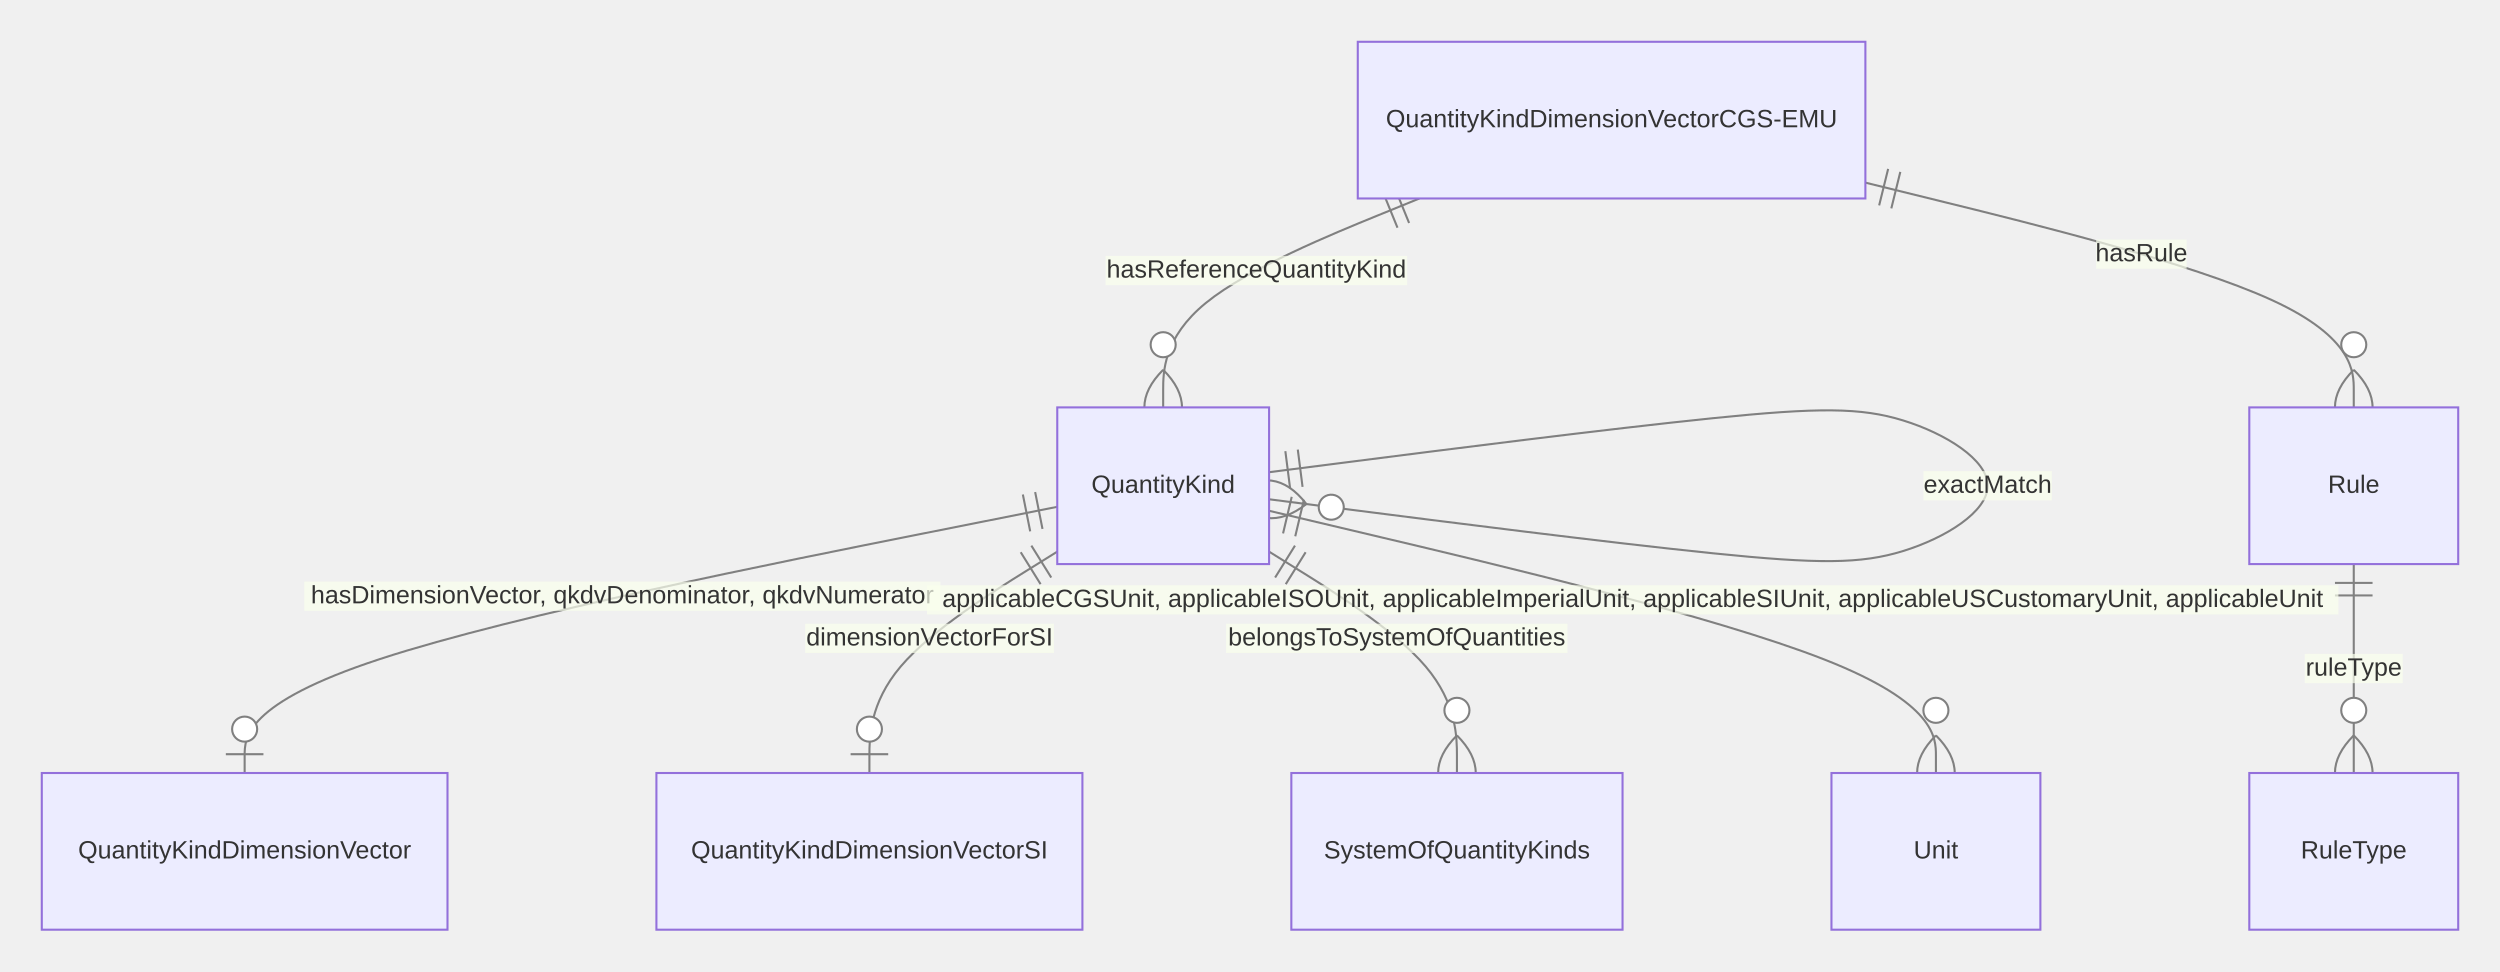
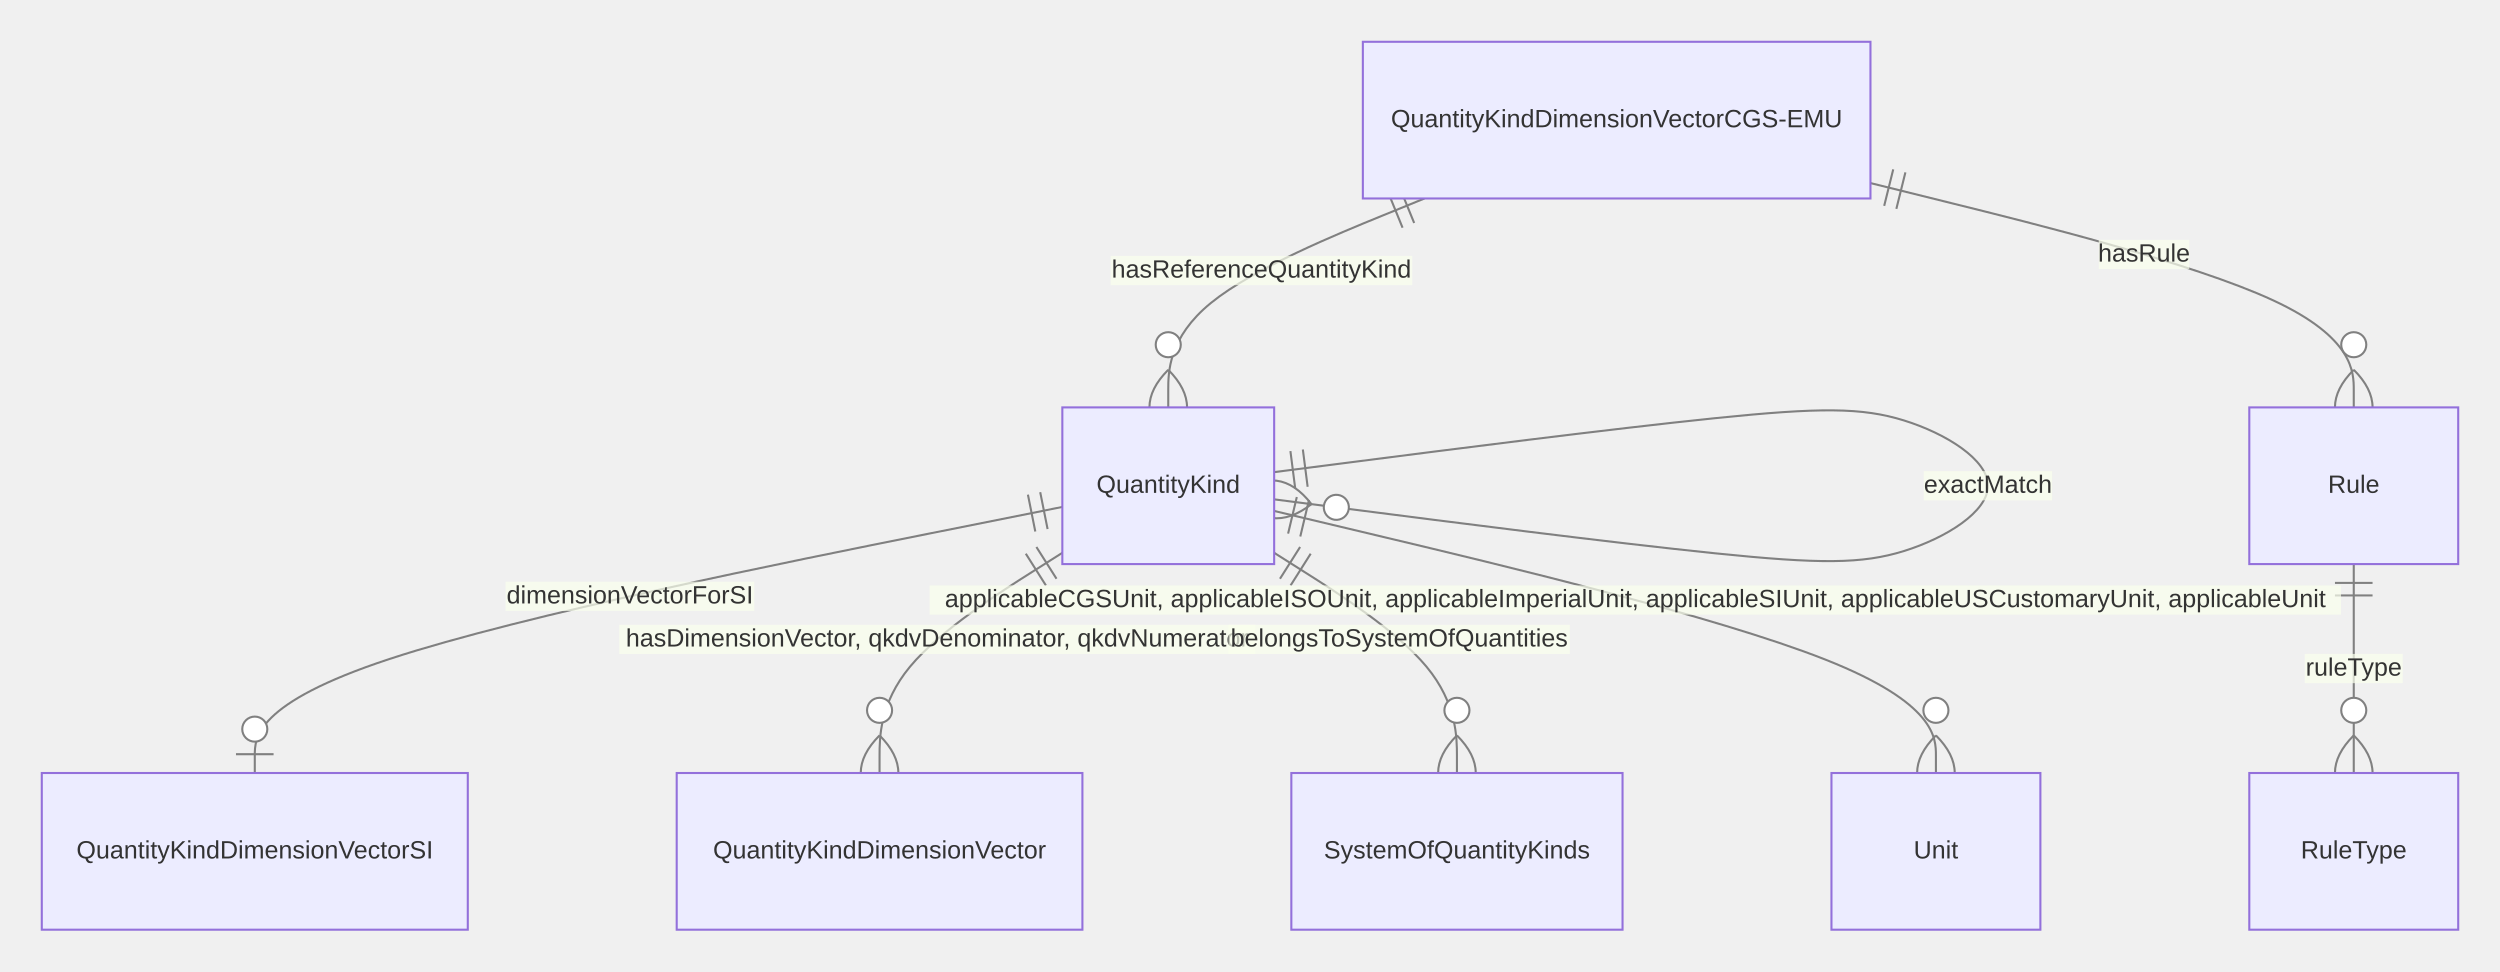
<svg xmlns="http://www.w3.org/2000/svg" aria-roledescription="er" role="graphics-document document" viewBox="0 0 1196.632 465" height="465" width="1196.632" id="container">
  <style>#container{font-family:"trebuchet ms",verdana,arial,sans-serif;font-size:16px;fill:#333;}#container .error-icon{fill:#552222;}#container .error-text{fill:#552222;stroke:#552222;}#container .edge-thickness-normal{stroke-width:1px;}#container .edge-thickness-thick{stroke-width:3.5px;}#container .edge-pattern-solid{stroke-dasharray:0;}#container .edge-thickness-invisible{stroke-width:0;fill:none;}#container .edge-pattern-dashed{stroke-dasharray:3;}#container .edge-pattern-dotted{stroke-dasharray:2;}#container .marker{fill:#333333;stroke:#333333;}#container .marker.cross{stroke:#333333;}#container svg{font-family:"trebuchet ms",verdana,arial,sans-serif;font-size:16px;}#container p{margin:0;}#container .entityBox{fill:#ECECFF;stroke:#9370DB;}#container .attributeBoxOdd{fill:#ffffff;stroke:#9370DB;}#container .attributeBoxEven{fill:#f2f2f2;stroke:#9370DB;}#container .relationshipLabelBox{fill:hsl(80, 100%, 96.275%);opacity:0.7;background-color:hsl(80, 100%, 96.275%);}#container .relationshipLabelBox rect{opacity:0.5;}#container .relationshipLine{stroke:#333333;}#container .entityTitleText{text-anchor:middle;font-size:18px;fill:#333;}#container #MD_PARENT_START{fill:#f5f5f5!important;stroke:#333333!important;stroke-width:1;}#container #MD_PARENT_END{fill:#f5f5f5!important;stroke:#333333!important;stroke-width:1;}#container :root{--mermaid-font-family:"trebuchet ms",verdana,arial,sans-serif;}</style>
  <g />
  <defs>
    <marker orient="auto" markerHeight="240" markerWidth="190" refY="7" refX="0" id="MD_PARENT_START">
      <path d="M 18,7 L9,13 L1,7 L9,1 Z" />
    </marker>
  </defs>
  <defs>
    <marker orient="auto" markerHeight="28" markerWidth="20" refY="7" refX="19" id="MD_PARENT_END">
      <path d="M 18,7 L9,13 L1,7 L9,1 Z" />
    </marker>
  </defs>
  <defs>
    <marker orient="auto" markerHeight="18" markerWidth="18" refY="9" refX="0" id="ONLY_ONE_START">
      <path d="M9,0 L9,18 M15,0 L15,18" fill="none" stroke="gray" />
    </marker>
  </defs>
  <defs>
    <marker orient="auto" markerHeight="18" markerWidth="18" refY="9" refX="18" id="ONLY_ONE_END">
      <path d="M3,0 L3,18 M9,0 L9,18" fill="none" stroke="gray" />
    </marker>
  </defs>
  <defs>
    <marker orient="auto" markerHeight="18" markerWidth="30" refY="9" refX="0" id="ZERO_OR_ONE_START">
      <circle r="6" cy="9" cx="21" fill="white" stroke="gray" />
      <path d="M9,0 L9,18" fill="none" stroke="gray" />
    </marker>
  </defs>
  <defs>
    <marker orient="auto" markerHeight="18" markerWidth="30" refY="9" refX="30" id="ZERO_OR_ONE_END">
      <circle r="6" cy="9" cx="9" fill="white" stroke="gray" />
      <path d="M21,0 L21,18" fill="none" stroke="gray" />
    </marker>
  </defs>
  <defs>
    <marker orient="auto" markerHeight="36" markerWidth="45" refY="18" refX="18" id="ONE_OR_MORE_START">
      <path d="M0,18 Q 18,0 36,18 Q 18,36 0,18 M42,9 L42,27" fill="none" stroke="gray" />
    </marker>
  </defs>
  <defs>
    <marker orient="auto" markerHeight="36" markerWidth="45" refY="18" refX="27" id="ONE_OR_MORE_END">
      <path d="M3,9 L3,27 M9,18 Q27,0 45,18 Q27,36 9,18" fill="none" stroke="gray" />
    </marker>
  </defs>
  <defs>
    <marker orient="auto" markerHeight="36" markerWidth="57" refY="18" refX="18" id="ZERO_OR_MORE_START">
      <circle r="6" cy="18" cx="48" fill="white" stroke="gray" />
      <path d="M0,18 Q18,0 36,18 Q18,36 0,18" fill="none" stroke="gray" />
    </marker>
  </defs>
  <defs>
    <marker orient="auto" markerHeight="36" markerWidth="57" refY="18" refX="39" id="ZERO_OR_MORE_END">
      <circle r="6" cy="18" cx="9" fill="white" stroke="gray" />
      <path d="M21,18 Q39,0 57,18 Q39,36 21,18" fill="none" stroke="gray" />
    </marker>
  </defs>
-   <path style="stroke: gray; fill: none;" marker-start="url(#ONLY_ONE_START)" marker-end="url(#ZERO_OR_ONE_END)" d="M506.061,242.589L441.233,255.491C376.406,268.393,246.751,294.196,181.924,315.432C117.097,336.667,117.097,353.333,117.097,361.667L117.097,370" class="er relationshipLine" />
-   <path style="stroke: gray; fill: none;" marker-start="url(#ONLY_ONE_START)" marker-end="url(#ZERO_OR_ONE_END)" d="M506.061,264.047L491.075,273.373C476.089,282.698,446.118,301.349,431.132,319.008C416.146,336.667,416.146,353.333,416.146,361.667L416.146,370" class="er relationshipLine" />
-   <path style="stroke: gray; fill: none;" marker-start="url(#ONLY_ONE_START)" marker-end="url(#ZERO_OR_MORE_END)" d="M607.451,226.022L647.916,220.852C688.38,215.682,769.309,205.341,819.89,200.17C870.471,195,890.703,195,910.935,201.25C931.168,207.5,951.4,220,951.4,232.5C951.4,245,931.168,257.5,910.935,263.75C890.703,270,870.471,270,819.89,264.83C769.309,259.659,688.38,249.318,647.916,244.148L607.451,238.978" class="er relationshipLine" />
-   <path style="stroke: gray; fill: none;" marker-start="url(#ONLY_ONE_START)" marker-end="url(#ZERO_OR_MORE_END)" d="M607.451,264.047L622.437,273.373C637.423,282.698,667.394,301.349,682.38,319.008C697.366,336.667,697.366,353.333,697.366,361.667L697.366,370" class="er relationshipLine" />
-   <path style="stroke: gray; fill: none;" marker-start="url(#ONLY_ONE_START)" marker-end="url(#ZERO_OR_MORE_END)" d="M607.451,244.493L660.648,257.077C713.845,269.662,820.239,294.831,873.435,315.749C926.632,336.667,926.632,353.333,926.632,361.667L926.632,370" class="er relationshipLine" />
-   <path style="stroke: gray; fill: none;" marker-start="url(#ONLY_ONE_START)" marker-end="url(#ZERO_OR_MORE_END)" d="M679.404,95L658.962,103.333C638.521,111.667,597.639,128.333,577.197,145C556.756,161.667,556.756,178.333,556.756,186.667L556.756,195" class="er relationshipLine" />
-   <path style="stroke: gray; fill: none;" marker-start="url(#ONLY_ONE_START)" marker-end="url(#ZERO_OR_MORE_END)" d="M892.874,87.423L931.833,97.019C970.793,106.615,1048.713,125.808,1087.672,143.737C1126.632,161.667,1126.632,178.333,1126.632,186.667L1126.632,195" class="er relationshipLine" />
+   <path style="stroke: gray; fill: none;" marker-start="url(#ONLY_ONE_START)" marker-end="url(#ZERO_OR_ONE_END)" d="M508.489,242.645L444.066,255.538C379.644,268.43,250.798,294.215,186.376,315.441C121.953,336.667,121.953,353.333,121.953,361.667L121.953,370" class="er relationshipLine" />
+   <path style="stroke: gray; fill: none;" marker-start="url(#ONLY_ONE_START)" marker-end="url(#ZERO_OR_MORE_END)" d="M609.88,225.986L650.074,220.822C690.269,215.658,770.659,205.329,820.902,200.164C871.145,195,891.243,195,911.34,201.25C931.437,207.5,951.535,220,951.535,232.5C951.535,245,931.437,257.5,911.34,263.75C891.243,270,871.145,270,820.902,264.836C770.659,259.671,690.269,249.342,650.074,244.178L609.88,239.014" class="er relationshipLine" />
+   <path style="stroke: gray; fill: none;" marker-start="url(#ONLY_ONE_START)" marker-end="url(#ZERO_OR_MORE_END)" d="M508.489,264.602L493.908,273.835C479.327,283.068,450.165,301.534,435.584,319.1C421.003,336.667,421.003,353.333,421.003,361.667L421.003,370" class="er relationshipLine" />
+   <path style="stroke: gray; fill: none;" marker-start="url(#ONLY_ONE_START)" marker-end="url(#ZERO_OR_MORE_END)" d="M609.88,264.602L624.461,273.835C639.042,283.068,668.204,301.534,682.785,319.1C697.366,336.667,697.366,353.333,697.366,361.667L697.366,370" class="er relationshipLine" />
+   <path style="stroke: gray; fill: none;" marker-start="url(#ONLY_ONE_START)" marker-end="url(#ZERO_OR_MORE_END)" d="M609.88,244.572L662.672,257.143C715.464,269.715,821.048,294.857,873.84,315.762C926.632,336.667,926.632,353.333,926.632,361.667L926.632,370" class="er relationshipLine" />
+   <path style="stroke: gray; fill: none;" marker-start="url(#ONLY_ONE_START)" marker-end="url(#ZERO_OR_MORE_END)" d="M681.832,95L661.391,103.333C640.949,111.667,600.067,128.333,579.626,145C559.184,161.667,559.184,178.333,559.184,186.667L559.184,195" class="er relationshipLine" />
+   <path style="stroke: gray; fill: none;" marker-start="url(#ONLY_ONE_START)" marker-end="url(#ZERO_OR_MORE_END)" d="M895.302,87.629L933.857,97.191C972.412,106.753,1049.522,125.876,1088.077,143.771C1126.632,161.667,1126.632,178.333,1126.632,186.667L1126.632,195" class="er relationshipLine" />
  <path style="stroke: gray; fill: none;" marker-start="url(#ONLY_ONE_START)" marker-end="url(#ZERO_OR_MORE_END)" d="M1126.632,270L1126.632,278.333C1126.632,286.667,1126.632,303.333,1126.632,320C1126.632,336.667,1126.632,353.333,1126.632,361.667L1126.632,370" class="er relationshipLine" />
-   <g transform="translate(506.0607,195 )" id="entity-QuantityKind-6f79b338-e354-5d95-8035-8883644476ff">
+   <g transform="translate(508.489,195 )" id="entity-QuantityKind-6f79b338-e354-5d95-8035-8883644476ff">
    <rect height="75" width="101.391" y="0" x="0" class="er entityBox" />
    <text style="dominant-baseline: middle; text-anchor: middle; font-size: 12px;" transform="translate(50.69531,37.5)" y="0" x="0" id="text-entity-QuantityKind-6f79b338-e354-5d95-8035-8883644476ff" class="er entityLabel">QuantityKind</text>
  </g>
-   <g transform="translate(649.9048,20 )" id="entity-QuantityKindDimensionVectorCGSEMU-3442d7ba-2aa1-5cf1-ae5c-c544f6d44523">
+   <g transform="translate(652.3331,20 )" id="entity-QuantityKindDimensionVectorCGSEMU-3442d7ba-2aa1-5cf1-ae5c-c544f6d44523">
    <rect height="75" width="242.969" y="0" x="0" class="er entityBox" />
    <text style="dominant-baseline: middle; text-anchor: middle; font-size: 12px;" transform="translate(121.4844,37.5)" y="0" x="0" id="text-entity-QuantityKindDimensionVectorCGSEMU-3442d7ba-2aa1-5cf1-ae5c-c544f6d44523" class="er entityLabel">QuantityKindDimensionVectorCGS-EMU</text>
  </g>
  <g transform="translate(1076.632,195 )" id="entity-Rule-886caf8e-59ff-5db3-a492-27242971196f">
    <rect height="75" width="100" y="0" x="0" class="er entityBox" />
    <text style="dominant-baseline: middle; text-anchor: middle; font-size: 12px;" transform="translate(50,37.5)" y="0" x="0" id="text-entity-Rule-886caf8e-59ff-5db3-a492-27242971196f" class="er entityLabel">Rule</text>
  </g>
-   <g transform="translate(20,370 )" id="entity-QuantityKindDimensionVector-bfa1bf26-fcae-516f-8f63-2f454f3dac1b">
+   <g transform="translate(20,370 )" id="entity-QuantityKindDimensionVectorSI-2681a9c0-d385-5c75-b278-85a805bca5b5">
+     <rect height="75" width="203.906" y="0" x="0" class="er entityBox" />
+     <text style="dominant-baseline: middle; text-anchor: middle; font-size: 12px;" transform="translate(101.9531,37.5)" y="0" x="0" id="text-entity-QuantityKindDimensionVectorSI-2681a9c0-d385-5c75-b278-85a805bca5b5" class="er entityLabel">QuantityKindDimensionVectorSI</text>
+   </g>
+   <g transform="translate(323.9062,370 )" id="entity-QuantityKindDimensionVector-bfa1bf26-fcae-516f-8f63-2f454f3dac1b">
    <rect height="75" width="194.193" y="0" x="0" class="er entityBox" />
    <text style="dominant-baseline: middle; text-anchor: middle; font-size: 12px;" transform="translate(97.09654,37.5)" y="0" x="0" id="text-entity-QuantityKindDimensionVector-bfa1bf26-fcae-516f-8f63-2f454f3dac1b" class="er entityLabel">QuantityKindDimensionVector</text>
-   </g>
-   <g transform="translate(314.1931,370 )" id="entity-QuantityKindDimensionVectorSI-2681a9c0-d385-5c75-b278-85a805bca5b5">
-     <rect height="75" width="203.906" y="0" x="0" class="er entityBox" />
-     <text style="dominant-baseline: middle; text-anchor: middle; font-size: 12px;" transform="translate(101.9531,37.5)" y="0" x="0" id="text-entity-QuantityKindDimensionVectorSI-2681a9c0-d385-5c75-b278-85a805bca5b5" class="er entityLabel">QuantityKindDimensionVectorSI</text>
  </g>
  <g transform="translate(618.0993,370 )" id="entity-SystemOfQuantityKinds-09c2a533-d4ff-5ffb-9642-53498359216a">
    <rect height="75" width="158.533" y="0" x="0" class="er entityBox" />
    <text style="dominant-baseline: middle; text-anchor: middle; font-size: 12px;" transform="translate(79.26643,37.5)" y="0" x="0" id="text-entity-SystemOfQuantityKinds-09c2a533-d4ff-5ffb-9642-53498359216a" class="er entityLabel">SystemOfQuantityKinds</text>
  </g>
  <g transform="translate(876.6322,370 )" id="entity-Unit-c57ac1ea-0a24-509a-a80e-23f8c03ca739">
    <rect height="75" width="100" y="0" x="0" class="er entityBox" />
    <text style="dominant-baseline: middle; text-anchor: middle; font-size: 12px;" transform="translate(50,37.5)" y="0" x="0" id="text-entity-Unit-c57ac1ea-0a24-509a-a80e-23f8c03ca739" class="er entityLabel">Unit</text>
  </g>
  <g transform="translate(1076.632,370 )" id="entity-RuleType-d54df1a6-a17d-5920-9344-6f805c739e55">
    <rect height="75" width="100" y="0" x="0" class="er entityBox" />
    <text style="dominant-baseline: middle; text-anchor: middle; font-size: 12px;" transform="translate(50,37.5)" y="0" x="0" id="text-entity-RuleType-d54df1a6-a17d-5920-9344-6f805c739e55" class="er entityLabel">RuleType</text>
  </g>
-   <rect height="14" width="304.498" y="278.382" x="145.641" class="er relationshipLabelBox" />
-   <text style="text-anchor: middle; dominant-baseline: middle; font-size: 12px;" y="285.382" x="297.891" id="rel1" class="er relationshipLabel">hasDimensionVector, qkdvDenominator, qkdvNumerator</text>
-   <rect height="14" width="119.078" y="298.547" x="385.401" class="er relationshipLabelBox" />
-   <text style="text-anchor: middle; dominant-baseline: middle; font-size: 12px;" y="305.547" x="444.94" id="rel2" class="er relationshipLabel">dimensionVectorForSI</text>
-   <rect height="14" width="61.453" y="225.5" x="920.673" class="er relationshipLabelBox" />
-   <text style="text-anchor: middle; dominant-baseline: middle; font-size: 12px;" y="232.5" x="951.4" id="rel3" class="er relationshipLabel">exactMatch</text>
-   <rect height="14" width="163.429" y="298.547" x="586.857" class="er relationshipLabelBox" />
-   <text style="text-anchor: middle; dominant-baseline: middle; font-size: 12px;" y="305.547" x="668.572" id="rel4" class="er relationshipLabel">belongsToSystemOfQuantities</text>
-   <rect height="14" width="675.577" y="280.134" x="443.711" class="er relationshipLabelBox" />
-   <text style="text-anchor: middle; dominant-baseline: middle; font-size: 12px;" y="287.134" x="781.5" id="rel5" class="er relationshipLabel">applicableCGSUnit, applicableISOUnit, applicableImperialUnit, applicableSIUnit, applicableUSCustomaryUnit, applicableUnit</text>
-   <rect height="14" width="144.375" y="122.487" x="529.177" class="er relationshipLabelBox" />
-   <text style="text-anchor: middle; dominant-baseline: middle; font-size: 12px;" y="129.487" x="601.365" id="rel6" class="er relationshipLabel">hasReferenceQuantityKind</text>
-   <rect height="14" width="43.297" y="114.654" x="1003.346" class="er relationshipLabelBox" />
-   <text style="text-anchor: middle; dominant-baseline: middle; font-size: 12px;" y="121.654" x="1024.994" id="rel7" class="er relationshipLabel">hasRule</text>
+   <rect height="14" width="119.078" y="278.434" x="241.969" class="er relationshipLabelBox" />
+   <text style="text-anchor: middle; dominant-baseline: middle; font-size: 12px;" y="285.434" x="301.508" id="rel1" class="er relationshipLabel">dimensionVectorForSI</text>
+   <rect height="14" width="61.453" y="225.5" x="920.808" class="er relationshipLabelBox" />
+   <text style="text-anchor: middle; dominant-baseline: middle; font-size: 12px;" y="232.5" x="951.535" id="rel2" class="er relationshipLabel">exactMatch</text>
+   <rect height="14" width="304.498" y="299.047" x="296.397" class="er relationshipLabelBox" />
+   <text style="text-anchor: middle; dominant-baseline: middle; font-size: 12px;" y="306.047" x="448.646" id="rel3" class="er relationshipLabel">hasDimensionVector, qkdvDenominator, qkdvNumerator</text>
+   <rect height="14" width="163.429" y="299.047" x="588.008" class="er relationshipLabelBox" />
+   <text style="text-anchor: middle; dominant-baseline: middle; font-size: 12px;" y="306.047" x="669.723" id="rel4" class="er relationshipLabel">belongsToSystemOfQuantities</text>
+   <rect height="14" width="675.577" y="280.208" x="444.955" class="er relationshipLabelBox" />
+   <text style="text-anchor: middle; dominant-baseline: middle; font-size: 12px;" y="287.208" x="782.743" id="rel5" class="er relationshipLabel">applicableCGSUnit, applicableISOUnit, applicableImperialUnit, applicableSIUnit, applicableUSCustomaryUnit, applicableUnit</text>
+   <rect height="14" width="144.375" y="122.487" x="531.606" class="er relationshipLabelBox" />
+   <text style="text-anchor: middle; dominant-baseline: middle; font-size: 12px;" y="129.487" x="603.793" id="rel6" class="er relationshipLabel">hasReferenceQuantityKind</text>
+   <rect height="14" width="43.297" y="114.801" x="1004.593" class="er relationshipLabelBox" />
+   <text style="text-anchor: middle; dominant-baseline: middle; font-size: 12px;" y="121.801" x="1026.242" id="rel7" class="er relationshipLabel">hasRule</text>
  <rect height="14" width="46.922" y="313" x="1103.171" class="er relationshipLabelBox" />
  <text style="text-anchor: middle; dominant-baseline: middle; font-size: 12px;" y="320" x="1126.632" id="rel8" class="er relationshipLabel">ruleType</text>
</svg>
